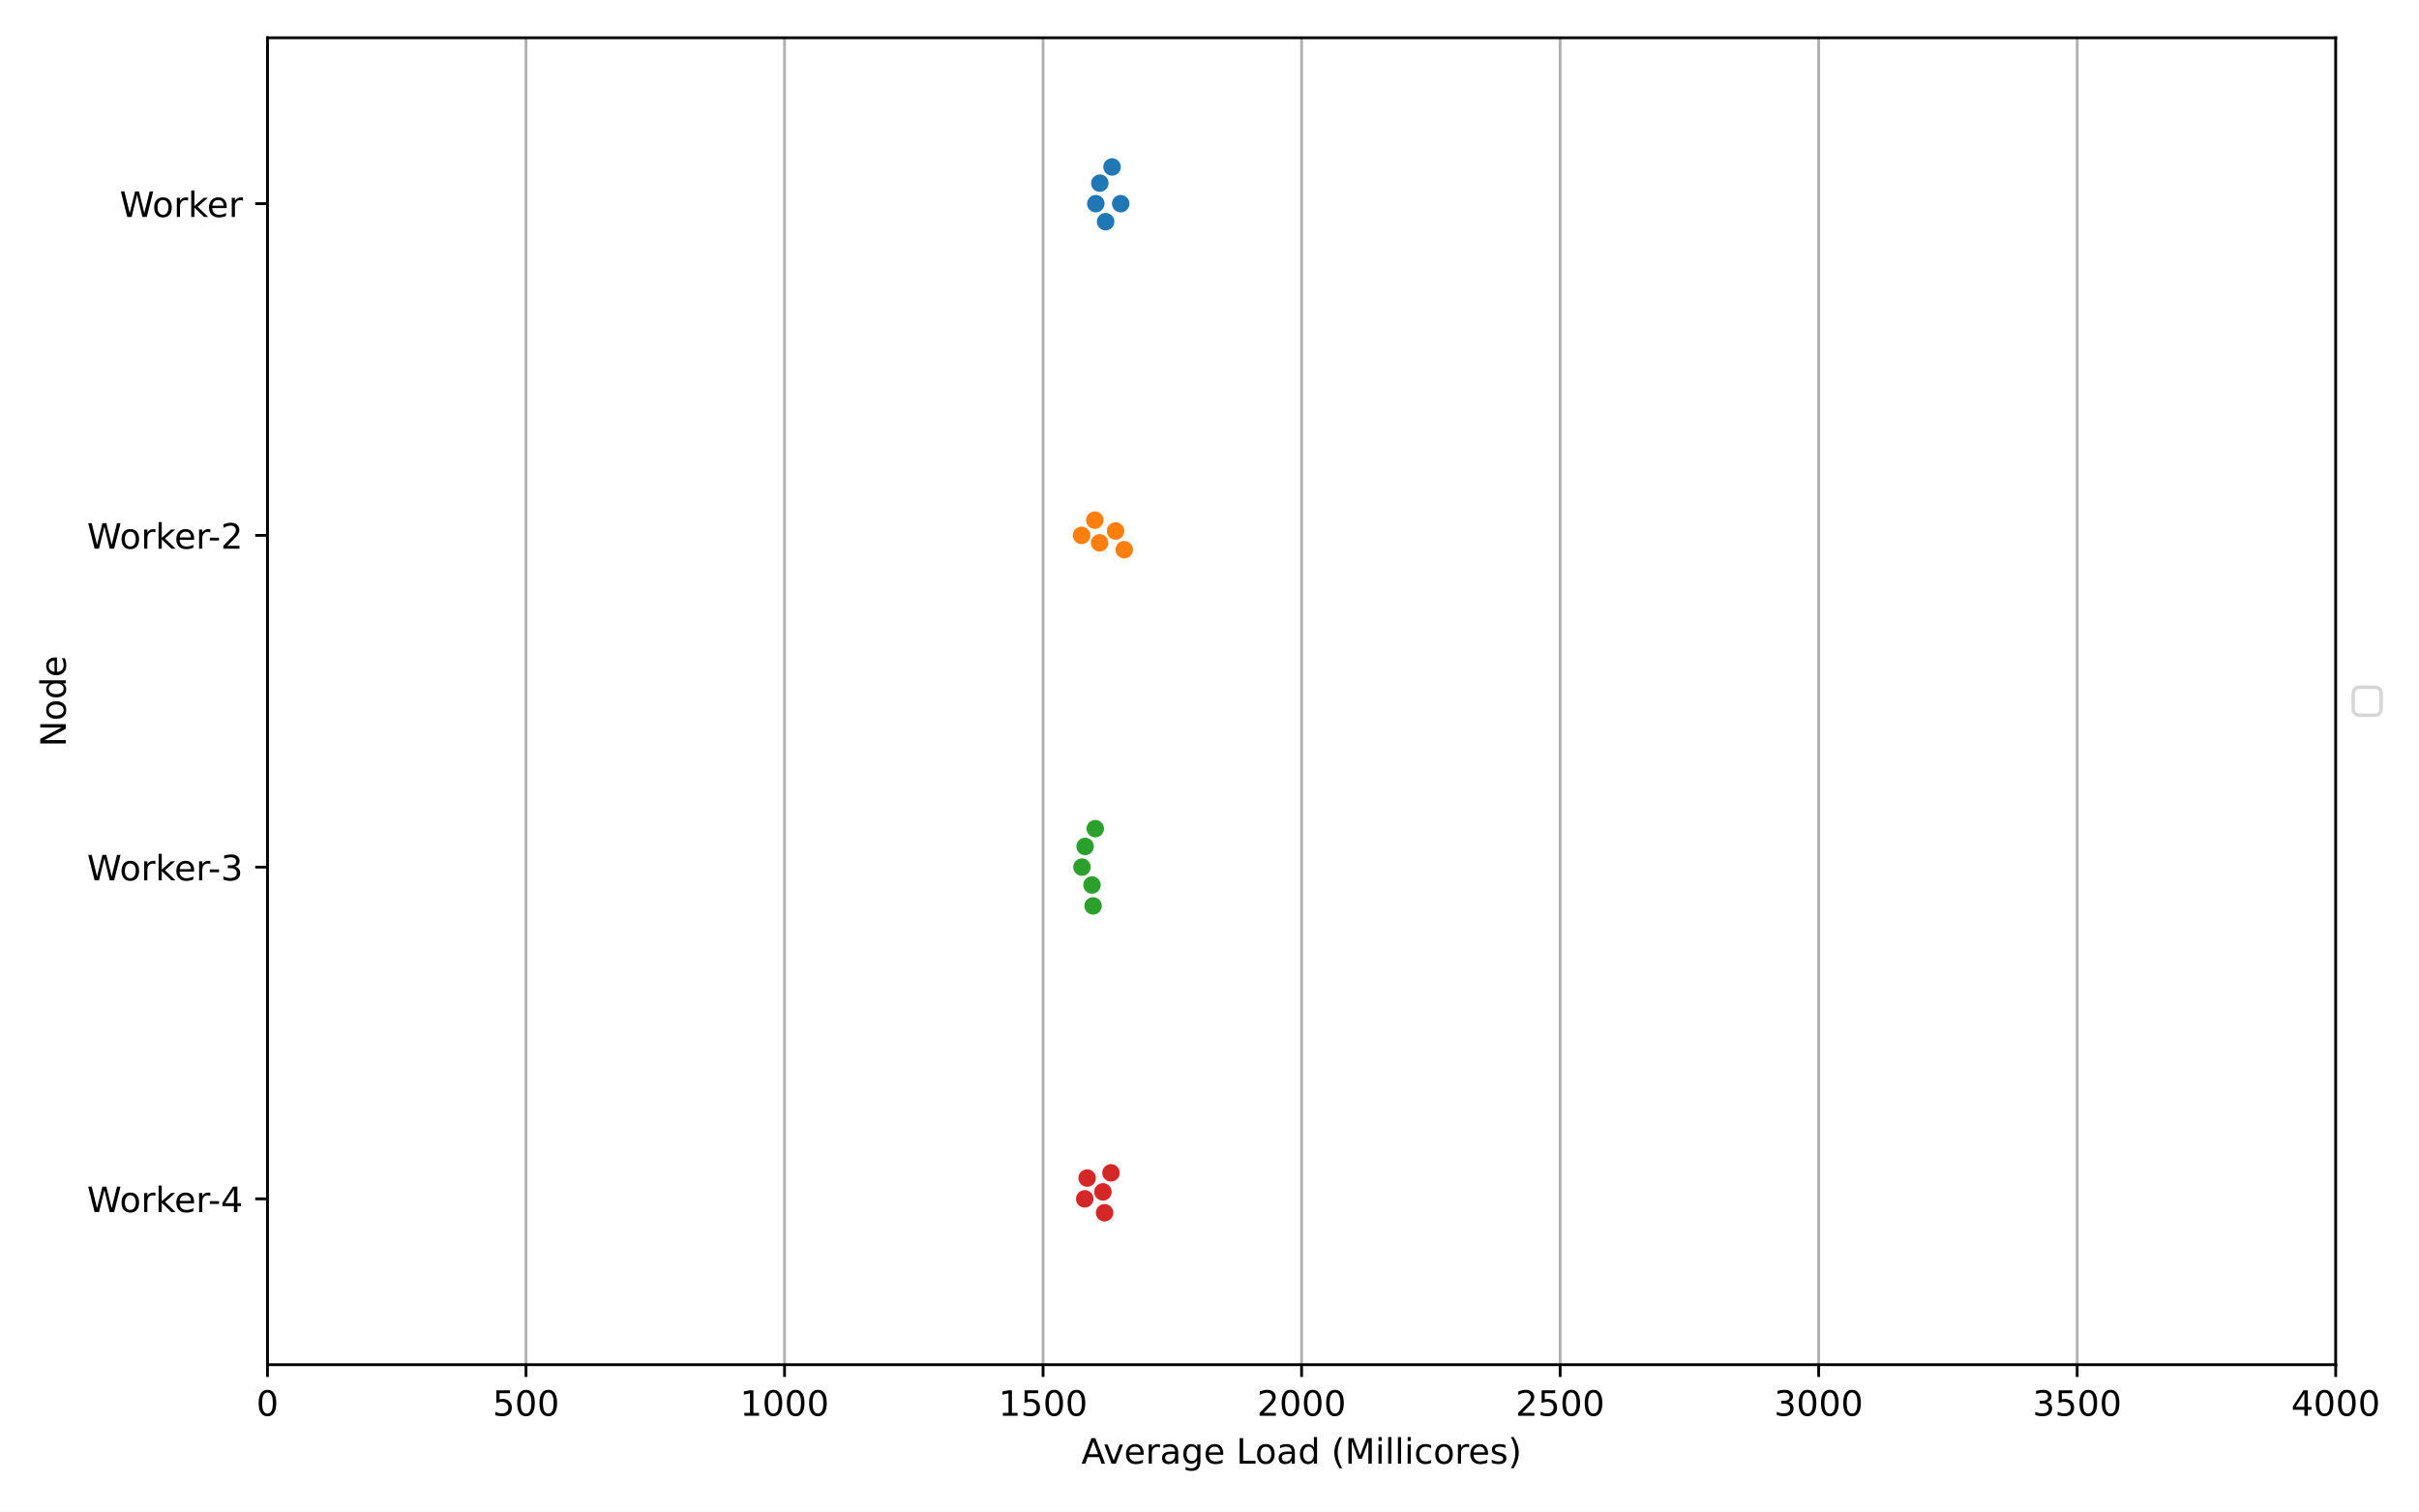
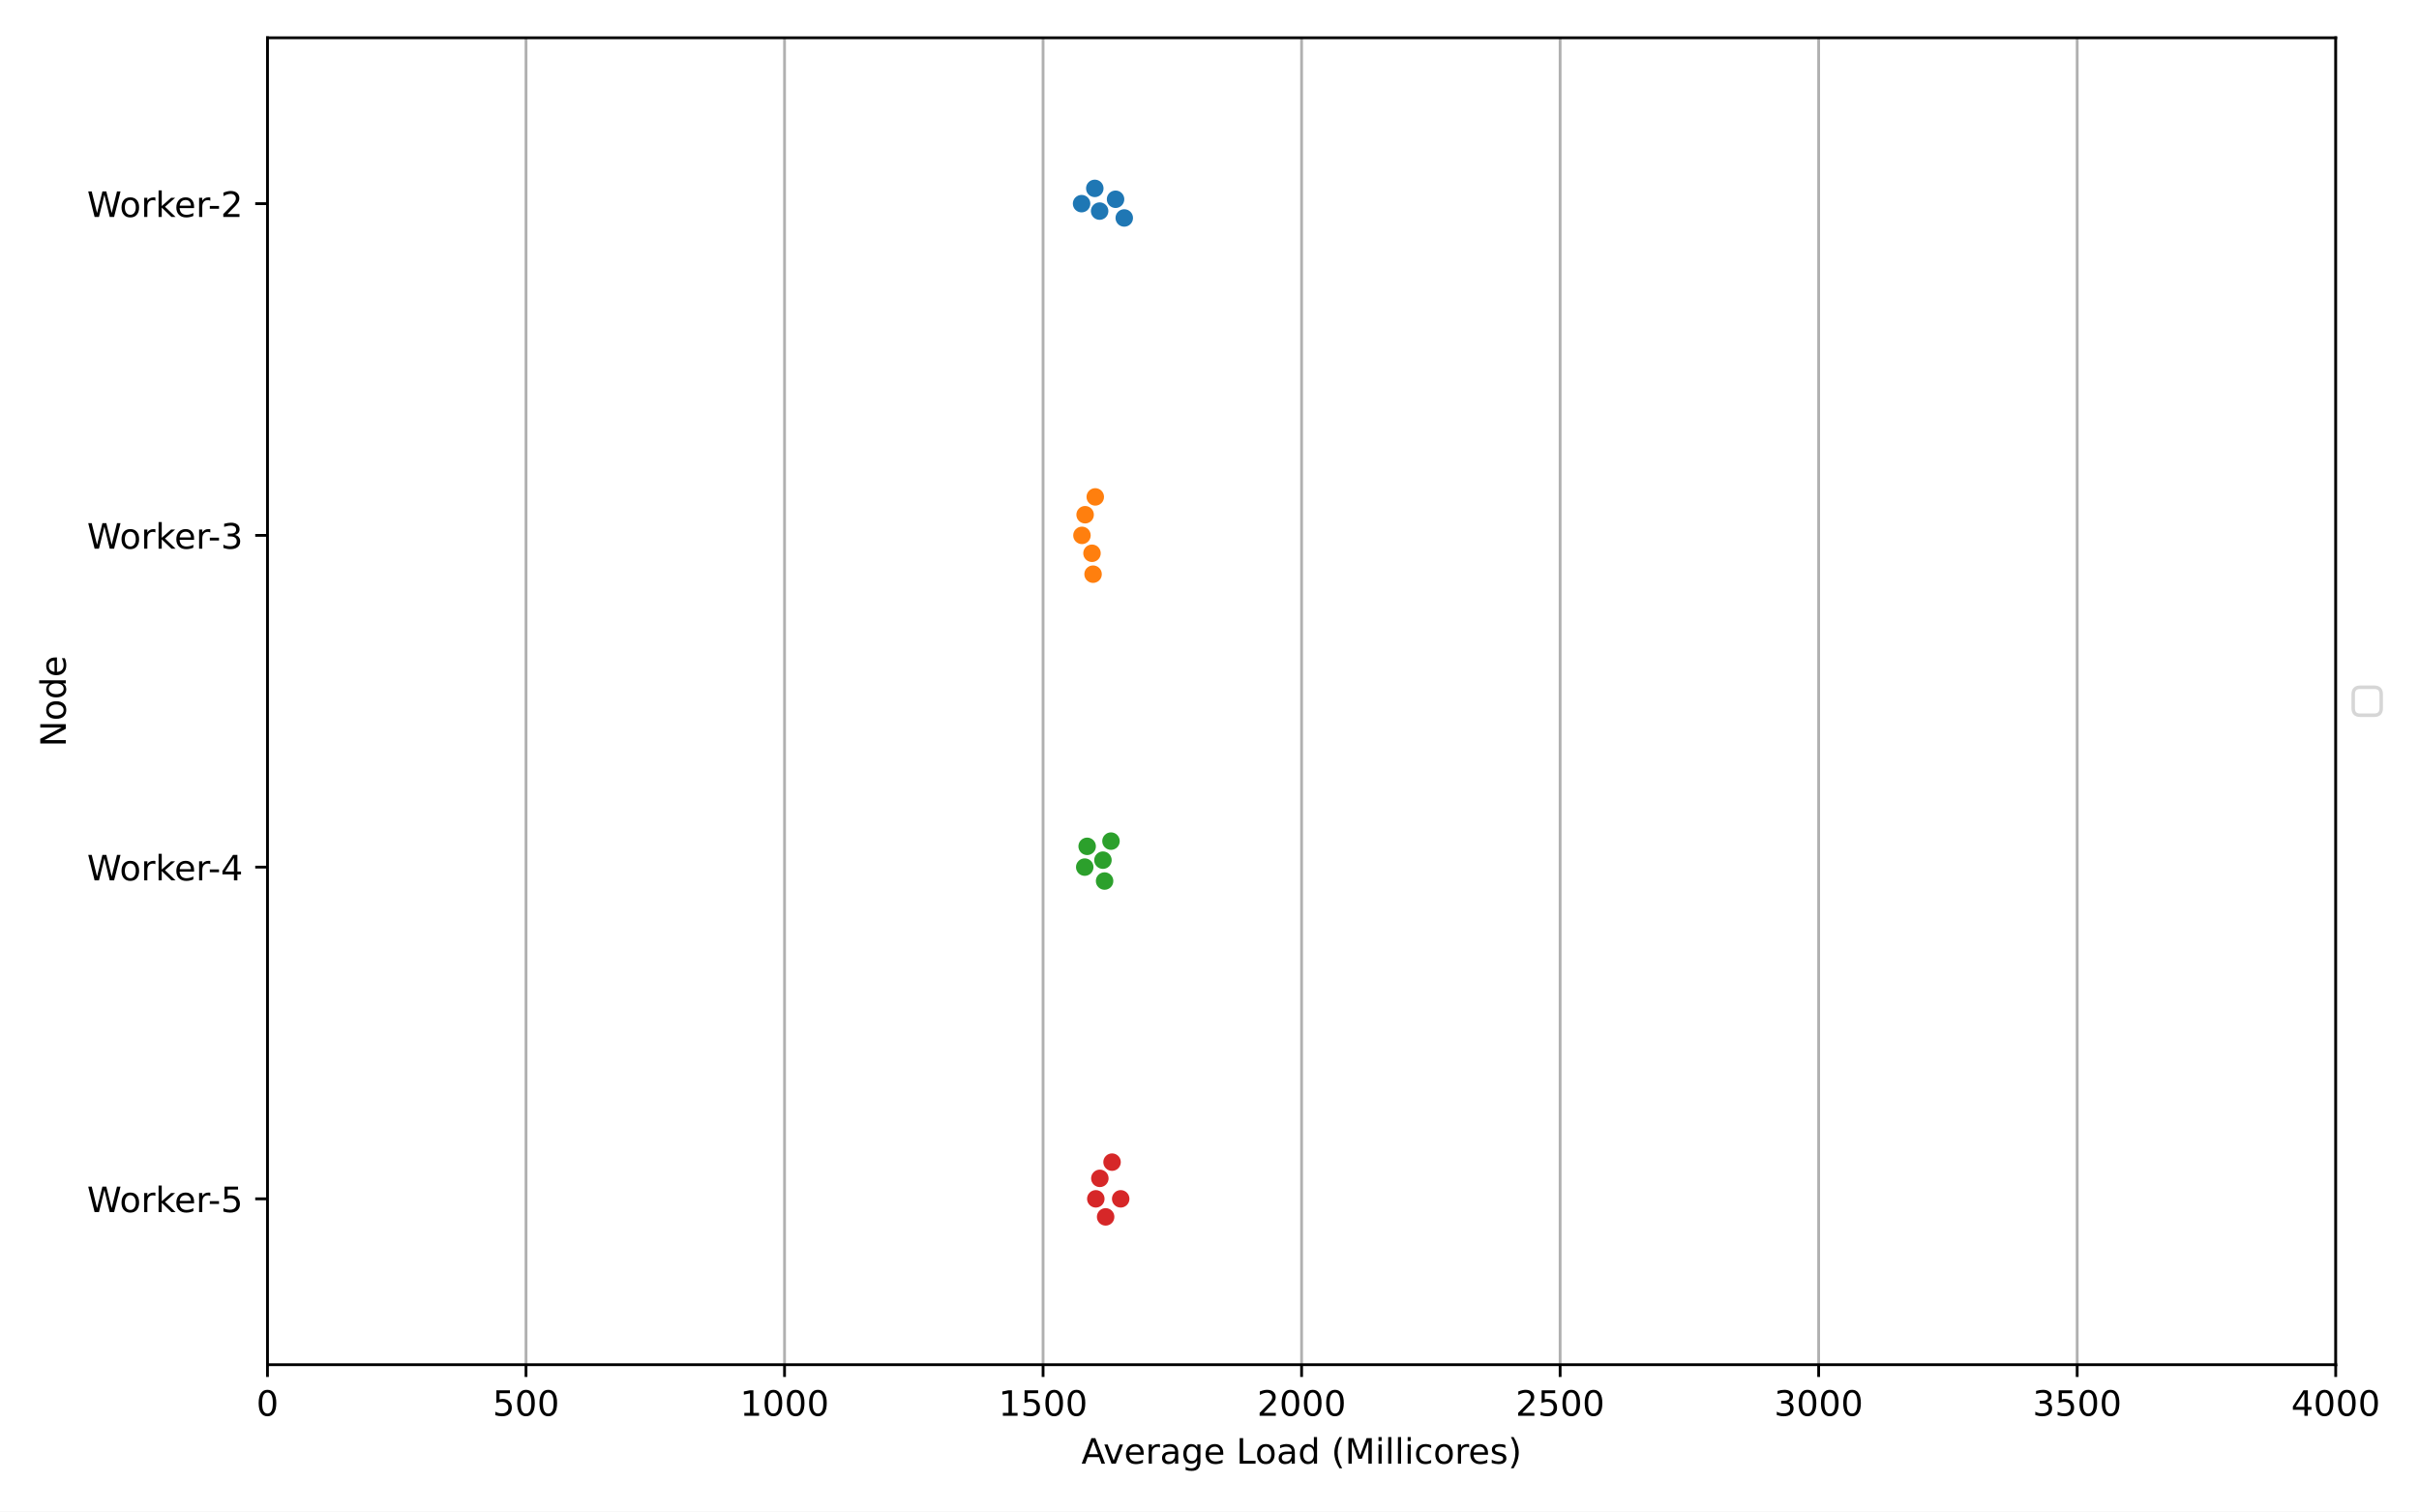
<svg xmlns="http://www.w3.org/2000/svg" xmlns:xlink="http://www.w3.org/1999/xlink" height="432pt" version="1.1" viewBox="0 0 691.2 432" width="691.2pt">
  <defs>
    <style type="text/css">*{stroke-linecap:butt;stroke-linejoin:round;}</style>
  </defs>
  <g id="figure_1">
    <g id="patch_1">
      <path d="M 0 432  L 691.2 432  L 691.2 0  L 0 0  z " style="fill:#ffffff;" />
    </g>
    <g id="axes_1">
      <g id="patch_2">
        <path d="M 76.43 390.04  L 667.4 390.04  L 667.4 10.8  L 76.43 10.8  z " style="fill:#ffffff;" />
      </g>
      <g id="matplotlib.axis_1">
        <g id="xtick_1">
          <g id="line2d_1">
-             <path clip-path="url(#pf609bc70bc)" d="M 76.43 390.04  L 76.43 10.8  " style="fill:none;stroke:#b0b0b0;stroke-linecap:square;stroke-width:0.8;" />
+             <path clip-path="url(#pf2e2a582b1)" d="M 76.43 390.04  L 76.43 10.8  " style="fill:none;stroke:#b0b0b0;stroke-linecap:square;stroke-width:0.8;" />
          </g>
          <g id="line2d_2">
            <defs>
-               <path d="M 0 0  L 0 3.5  " id="mfcec20f78b" style="stroke:#000000;stroke-width:0.8;" />
+               <path d="M 0 0  L 0 3.5  " id="m2b6f506d6d" style="stroke:#000000;stroke-width:0.8;" />
            </defs>
            <g>
-               <use style="stroke:#000000;stroke-width:0.8;" x="76.43" xlink:href="#mfcec20f78b" y="390.04" />
+               <use style="stroke:#000000;stroke-width:0.8;" x="76.43" xlink:href="#m2b6f506d6d" y="390.04" />
            </g>
          </g>
          <g id="text_1">
            <g transform="translate(73.24875 404.6384)scale(0.1 -0.1)">
              <defs>
                <path d="M 31.781 66.406  Q 24.172 66.406 20.328 58.906  Q 16.5 51.422 16.5 36.375  Q 16.5 21.391 20.328 13.891  Q 24.172 6.391 31.781 6.391  Q 39.453 6.391 43.281 13.891  Q 47.125 21.391 47.125 36.375  Q 47.125 51.422 43.281 58.906  Q 39.453 66.406 31.781 66.406  z M 31.781 74.219  Q 44.047 74.219 50.516 64.516  Q 56.984 54.828 56.984 36.375  Q 56.984 17.969 50.516 8.266  Q 44.047 -1.422 31.781 -1.422  Q 19.531 -1.422 13.062 8.266  Q 6.594 17.969 6.594 36.375  Q 6.594 54.828 13.062 64.516  Q 19.531 74.219 31.781 74.219  z " id="DejaVuSans-48" />
              </defs>
              <use xlink:href="#DejaVuSans-48" />
            </g>
          </g>
        </g>
        <g id="xtick_2">
          <g id="line2d_3">
-             <path clip-path="url(#pf609bc70bc)" d="M 150.301 390.04  L 150.301 10.8  " style="fill:none;stroke:#b0b0b0;stroke-linecap:square;stroke-width:0.8;" />
+             <path clip-path="url(#pf2e2a582b1)" d="M 150.301 390.04  L 150.301 10.8  " style="fill:none;stroke:#b0b0b0;stroke-linecap:square;stroke-width:0.8;" />
          </g>
          <g id="line2d_4">
            <g>
-               <use style="stroke:#000000;stroke-width:0.8;" x="150.301" xlink:href="#mfcec20f78b" y="390.04" />
+               <use style="stroke:#000000;stroke-width:0.8;" x="150.301" xlink:href="#m2b6f506d6d" y="390.04" />
            </g>
          </g>
          <g id="text_2">
            <g transform="translate(140.7575 404.6384)scale(0.1 -0.1)">
              <defs>
                <path d="M 10.797 72.906  L 49.516 72.906  L 49.516 64.594  L 19.828 64.594  L 19.828 46.734  Q 21.969 47.469 24.109 47.828  Q 26.266 48.188 28.422 48.188  Q 40.625 48.188 47.75 41.5  Q 54.891 34.812 54.891 23.391  Q 54.891 11.625 47.562 5.094  Q 40.234 -1.422 26.906 -1.422  Q 22.312 -1.422 17.547 -0.641  Q 12.797 0.141 7.719 1.703  L 7.719 11.625  Q 12.109 9.234 16.797 8.062  Q 21.484 6.891 26.703 6.891  Q 35.156 6.891 40.078 11.328  Q 45.016 15.766 45.016 23.391  Q 45.016 31 40.078 35.438  Q 35.156 39.891 26.703 39.891  Q 22.75 39.891 18.812 39.016  Q 14.891 38.141 10.797 36.281  z " id="DejaVuSans-53" />
              </defs>
              <use xlink:href="#DejaVuSans-53" />
              <use x="63.623" xlink:href="#DejaVuSans-48" />
              <use x="127.246" xlink:href="#DejaVuSans-48" />
            </g>
          </g>
        </g>
        <g id="xtick_3">
          <g id="line2d_5">
-             <path clip-path="url(#pf609bc70bc)" d="M 224.173 390.04  L 224.173 10.8  " style="fill:none;stroke:#b0b0b0;stroke-linecap:square;stroke-width:0.8;" />
+             <path clip-path="url(#pf2e2a582b1)" d="M 224.173 390.04  L 224.173 10.8  " style="fill:none;stroke:#b0b0b0;stroke-linecap:square;stroke-width:0.8;" />
          </g>
          <g id="line2d_6">
            <g>
-               <use style="stroke:#000000;stroke-width:0.8;" x="224.173" xlink:href="#mfcec20f78b" y="390.04" />
+               <use style="stroke:#000000;stroke-width:0.8;" x="224.173" xlink:href="#m2b6f506d6d" y="390.04" />
            </g>
          </g>
          <g id="text_3">
            <g transform="translate(211.4475 404.6384)scale(0.1 -0.1)">
              <defs>
                <path d="M 12.406 8.297  L 28.516 8.297  L 28.516 63.922  L 10.984 60.406  L 10.984 69.391  L 28.422 72.906  L 38.281 72.906  L 38.281 8.297  L 54.391 8.297  L 54.391 0  L 12.406 0  z " id="DejaVuSans-49" />
              </defs>
              <use xlink:href="#DejaVuSans-49" />
              <use x="63.623" xlink:href="#DejaVuSans-48" />
              <use x="127.246" xlink:href="#DejaVuSans-48" />
              <use x="190.869" xlink:href="#DejaVuSans-48" />
            </g>
          </g>
        </g>
        <g id="xtick_4">
          <g id="line2d_7">
-             <path clip-path="url(#pf609bc70bc)" d="M 298.044 390.04  L 298.044 10.8  " style="fill:none;stroke:#b0b0b0;stroke-linecap:square;stroke-width:0.8;" />
+             <path clip-path="url(#pf2e2a582b1)" d="M 298.044 390.04  L 298.044 10.8  " style="fill:none;stroke:#b0b0b0;stroke-linecap:square;stroke-width:0.8;" />
          </g>
          <g id="line2d_8">
            <g>
-               <use style="stroke:#000000;stroke-width:0.8;" x="298.044" xlink:href="#mfcec20f78b" y="390.04" />
+               <use style="stroke:#000000;stroke-width:0.8;" x="298.044" xlink:href="#m2b6f506d6d" y="390.04" />
            </g>
          </g>
          <g id="text_4">
            <g transform="translate(285.3188 404.6384)scale(0.1 -0.1)">
              <use xlink:href="#DejaVuSans-49" />
              <use x="63.623" xlink:href="#DejaVuSans-53" />
              <use x="127.246" xlink:href="#DejaVuSans-48" />
              <use x="190.869" xlink:href="#DejaVuSans-48" />
            </g>
          </g>
        </g>
        <g id="xtick_5">
          <g id="line2d_9">
-             <path clip-path="url(#pf609bc70bc)" d="M 371.915 390.04  L 371.915 10.8  " style="fill:none;stroke:#b0b0b0;stroke-linecap:square;stroke-width:0.8;" />
+             <path clip-path="url(#pf2e2a582b1)" d="M 371.915 390.04  L 371.915 10.8  " style="fill:none;stroke:#b0b0b0;stroke-linecap:square;stroke-width:0.8;" />
          </g>
          <g id="line2d_10">
            <g>
-               <use style="stroke:#000000;stroke-width:0.8;" x="371.915" xlink:href="#mfcec20f78b" y="390.04" />
+               <use style="stroke:#000000;stroke-width:0.8;" x="371.915" xlink:href="#m2b6f506d6d" y="390.04" />
            </g>
          </g>
          <g id="text_5">
            <g transform="translate(359.19 404.6384)scale(0.1 -0.1)">
              <defs>
                <path d="M 19.188 8.297  L 53.609 8.297  L 53.609 0  L 7.328 0  L 7.328 8.297  Q 12.938 14.109 22.625 23.891  Q 32.328 33.688 34.812 36.531  Q 39.547 41.844 41.422 45.531  Q 43.312 49.219 43.312 52.781  Q 43.312 58.594 39.234 62.25  Q 35.156 65.922 28.609 65.922  Q 23.969 65.922 18.812 64.312  Q 13.672 62.703 7.812 59.422  L 7.812 69.391  Q 13.766 71.781 18.938 73  Q 24.125 74.219 28.422 74.219  Q 39.75 74.219 46.484 68.547  Q 53.219 62.891 53.219 53.422  Q 53.219 48.922 51.531 44.891  Q 49.859 40.875 45.406 35.406  Q 44.188 33.984 37.641 27.219  Q 31.109 20.453 19.188 8.297  z " id="DejaVuSans-50" />
              </defs>
              <use xlink:href="#DejaVuSans-50" />
              <use x="63.623" xlink:href="#DejaVuSans-48" />
              <use x="127.246" xlink:href="#DejaVuSans-48" />
              <use x="190.869" xlink:href="#DejaVuSans-48" />
            </g>
          </g>
        </g>
        <g id="xtick_6">
          <g id="line2d_11">
-             <path clip-path="url(#pf609bc70bc)" d="M 445.786 390.04  L 445.786 10.8  " style="fill:none;stroke:#b0b0b0;stroke-linecap:square;stroke-width:0.8;" />
+             <path clip-path="url(#pf2e2a582b1)" d="M 445.786 390.04  L 445.786 10.8  " style="fill:none;stroke:#b0b0b0;stroke-linecap:square;stroke-width:0.8;" />
          </g>
          <g id="line2d_12">
            <g>
-               <use style="stroke:#000000;stroke-width:0.8;" x="445.786" xlink:href="#mfcec20f78b" y="390.04" />
+               <use style="stroke:#000000;stroke-width:0.8;" x="445.786" xlink:href="#m2b6f506d6d" y="390.04" />
            </g>
          </g>
          <g id="text_6">
            <g transform="translate(433.0612 404.6384)scale(0.1 -0.1)">
              <use xlink:href="#DejaVuSans-50" />
              <use x="63.623" xlink:href="#DejaVuSans-53" />
              <use x="127.246" xlink:href="#DejaVuSans-48" />
              <use x="190.869" xlink:href="#DejaVuSans-48" />
            </g>
          </g>
        </g>
        <g id="xtick_7">
          <g id="line2d_13">
-             <path clip-path="url(#pf609bc70bc)" d="M 519.658 390.04  L 519.658 10.8  " style="fill:none;stroke:#b0b0b0;stroke-linecap:square;stroke-width:0.8;" />
+             <path clip-path="url(#pf2e2a582b1)" d="M 519.658 390.04  L 519.658 10.8  " style="fill:none;stroke:#b0b0b0;stroke-linecap:square;stroke-width:0.8;" />
          </g>
          <g id="line2d_14">
            <g>
-               <use style="stroke:#000000;stroke-width:0.8;" x="519.658" xlink:href="#mfcec20f78b" y="390.04" />
+               <use style="stroke:#000000;stroke-width:0.8;" x="519.658" xlink:href="#m2b6f506d6d" y="390.04" />
            </g>
          </g>
          <g id="text_7">
            <g transform="translate(506.9325 404.6384)scale(0.1 -0.1)">
              <defs>
                <path d="M 40.578 39.312  Q 47.656 37.797 51.625 33  Q 55.609 28.219 55.609 21.188  Q 55.609 10.406 48.188 4.484  Q 40.766 -1.422 27.094 -1.422  Q 22.516 -1.422 17.656 -0.516  Q 12.797 0.391 7.625 2.203  L 7.625 11.719  Q 11.719 9.328 16.594 8.109  Q 21.484 6.891 26.812 6.891  Q 36.078 6.891 40.938 10.547  Q 45.797 14.203 45.797 21.188  Q 45.797 27.641 41.281 31.266  Q 36.766 34.906 28.719 34.906  L 20.219 34.906  L 20.219 43.016  L 29.109 43.016  Q 36.375 43.016 40.234 45.922  Q 44.094 48.828 44.094 54.297  Q 44.094 59.906 40.109 62.906  Q 36.141 65.922 28.719 65.922  Q 24.656 65.922 20.016 65.031  Q 15.375 64.156 9.812 62.312  L 9.812 71.094  Q 15.438 72.656 20.344 73.438  Q 25.25 74.219 29.594 74.219  Q 40.828 74.219 47.359 69.109  Q 53.906 64.016 53.906 55.328  Q 53.906 49.266 50.438 45.094  Q 46.969 40.922 40.578 39.312  z " id="DejaVuSans-51" />
              </defs>
              <use xlink:href="#DejaVuSans-51" />
              <use x="63.623" xlink:href="#DejaVuSans-48" />
              <use x="127.246" xlink:href="#DejaVuSans-48" />
              <use x="190.869" xlink:href="#DejaVuSans-48" />
            </g>
          </g>
        </g>
        <g id="xtick_8">
          <g id="line2d_15">
-             <path clip-path="url(#pf609bc70bc)" d="M 593.529 390.04  L 593.529 10.8  " style="fill:none;stroke:#b0b0b0;stroke-linecap:square;stroke-width:0.8;" />
+             <path clip-path="url(#pf2e2a582b1)" d="M 593.529 390.04  L 593.529 10.8  " style="fill:none;stroke:#b0b0b0;stroke-linecap:square;stroke-width:0.8;" />
          </g>
          <g id="line2d_16">
            <g>
-               <use style="stroke:#000000;stroke-width:0.8;" x="593.529" xlink:href="#mfcec20f78b" y="390.04" />
+               <use style="stroke:#000000;stroke-width:0.8;" x="593.529" xlink:href="#m2b6f506d6d" y="390.04" />
            </g>
          </g>
          <g id="text_8">
            <g transform="translate(580.8038 404.6384)scale(0.1 -0.1)">
              <use xlink:href="#DejaVuSans-51" />
              <use x="63.623" xlink:href="#DejaVuSans-53" />
              <use x="127.246" xlink:href="#DejaVuSans-48" />
              <use x="190.869" xlink:href="#DejaVuSans-48" />
            </g>
          </g>
        </g>
        <g id="xtick_9">
          <g id="line2d_17">
-             <path clip-path="url(#pf609bc70bc)" d="M 667.4 390.04  L 667.4 10.8  " style="fill:none;stroke:#b0b0b0;stroke-linecap:square;stroke-width:0.8;" />
+             <path clip-path="url(#pf2e2a582b1)" d="M 667.4 390.04  L 667.4 10.8  " style="fill:none;stroke:#b0b0b0;stroke-linecap:square;stroke-width:0.8;" />
          </g>
          <g id="line2d_18">
            <g>
-               <use style="stroke:#000000;stroke-width:0.8;" x="667.4" xlink:href="#mfcec20f78b" y="390.04" />
+               <use style="stroke:#000000;stroke-width:0.8;" x="667.4" xlink:href="#m2b6f506d6d" y="390.04" />
            </g>
          </g>
          <g id="text_9">
            <g transform="translate(654.675 404.6384)scale(0.1 -0.1)">
              <defs>
                <path d="M 37.797 64.312  L 12.891 25.391  L 37.797 25.391  z M 35.203 72.906  L 47.609 72.906  L 47.609 25.391  L 58.016 25.391  L 58.016 17.188  L 47.609 17.188  L 47.609 0  L 37.797 0  L 37.797 17.188  L 4.891 17.188  L 4.891 26.703  z " id="DejaVuSans-52" />
              </defs>
              <use xlink:href="#DejaVuSans-52" />
              <use x="63.623" xlink:href="#DejaVuSans-48" />
              <use x="127.246" xlink:href="#DejaVuSans-48" />
              <use x="190.869" xlink:href="#DejaVuSans-48" />
            </g>
          </g>
        </g>
        <g id="text_10">
          <g transform="translate(309.0033 418.3166)scale(0.1 -0.1)">
            <defs>
              <path d="M 34.188 63.188  L 20.797 26.906  L 47.609 26.906  z M 28.609 72.906  L 39.797 72.906  L 67.578 0  L 57.328 0  L 50.688 18.703  L 17.828 18.703  L 11.188 0  L 0.781 0  z " id="DejaVuSans-65" />
              <path d="M 2.984 54.688  L 12.5 54.688  L 29.594 8.797  L 46.688 54.688  L 56.203 54.688  L 35.688 0  L 23.484 0  z " id="DejaVuSans-118" />
              <path d="M 56.203 29.594  L 56.203 25.203  L 14.891 25.203  Q 15.484 15.922 20.484 11.062  Q 25.484 6.203 34.422 6.203  Q 39.594 6.203 44.453 7.469  Q 49.312 8.734 54.109 11.281  L 54.109 2.781  Q 49.266 0.734 44.188 -0.344  Q 39.109 -1.422 33.891 -1.422  Q 20.797 -1.422 13.156 6.188  Q 5.516 13.812 5.516 26.812  Q 5.516 40.234 12.766 48.109  Q 20.016 56 32.328 56  Q 43.359 56 49.781 48.891  Q 56.203 41.797 56.203 29.594  z M 47.219 32.234  Q 47.125 39.594 43.094 43.984  Q 39.062 48.391 32.422 48.391  Q 24.906 48.391 20.391 44.141  Q 15.875 39.891 15.188 32.172  z " id="DejaVuSans-101" />
              <path d="M 41.109 46.297  Q 39.594 47.172 37.812 47.578  Q 36.031 48 33.891 48  Q 26.266 48 22.188 43.047  Q 18.109 38.094 18.109 28.812  L 18.109 0  L 9.078 0  L 9.078 54.688  L 18.109 54.688  L 18.109 46.188  Q 20.953 51.172 25.484 53.578  Q 30.031 56 36.531 56  Q 37.453 56 38.578 55.875  Q 39.703 55.766 41.062 55.516  z " id="DejaVuSans-114" />
              <path d="M 34.281 27.484  Q 23.391 27.484 19.188 25  Q 14.984 22.516 14.984 16.5  Q 14.984 11.719 18.141 8.906  Q 21.297 6.109 26.703 6.109  Q 34.188 6.109 38.703 11.406  Q 43.219 16.703 43.219 25.484  L 43.219 27.484  z M 52.203 31.203  L 52.203 0  L 43.219 0  L 43.219 8.297  Q 40.141 3.328 35.547 0.953  Q 30.953 -1.422 24.312 -1.422  Q 15.922 -1.422 10.953 3.297  Q 6 8.016 6 15.922  Q 6 25.141 12.172 29.828  Q 18.359 34.516 30.609 34.516  L 43.219 34.516  L 43.219 35.406  Q 43.219 41.609 39.141 45  Q 35.062 48.391 27.688 48.391  Q 23 48.391 18.547 47.266  Q 14.109 46.141 10.016 43.891  L 10.016 52.203  Q 14.938 54.109 19.578 55.047  Q 24.219 56 28.609 56  Q 40.484 56 46.344 49.844  Q 52.203 43.703 52.203 31.203  z " id="DejaVuSans-97" />
              <path d="M 45.406 27.984  Q 45.406 37.75 41.375 43.109  Q 37.359 48.484 30.078 48.484  Q 22.859 48.484 18.828 43.109  Q 14.797 37.75 14.797 27.984  Q 14.797 18.266 18.828 12.891  Q 22.859 7.516 30.078 7.516  Q 37.359 7.516 41.375 12.891  Q 45.406 18.266 45.406 27.984  z M 54.391 6.781  Q 54.391 -7.172 48.188 -13.984  Q 42 -20.797 29.203 -20.797  Q 24.469 -20.797 20.266 -20.094  Q 16.062 -19.391 12.109 -17.922  L 12.109 -9.188  Q 16.062 -11.328 19.922 -12.344  Q 23.781 -13.375 27.781 -13.375  Q 36.625 -13.375 41.016 -8.766  Q 45.406 -4.156 45.406 5.172  L 45.406 9.625  Q 42.625 4.781 38.281 2.391  Q 33.938 0 27.875 0  Q 17.828 0 11.672 7.656  Q 5.516 15.328 5.516 27.984  Q 5.516 40.672 11.672 48.328  Q 17.828 56 27.875 56  Q 33.938 56 38.281 53.609  Q 42.625 51.219 45.406 46.391  L 45.406 54.688  L 54.391 54.688  z " id="DejaVuSans-103" />
              <path id="DejaVuSans-32" />
              <path d="M 9.812 72.906  L 19.672 72.906  L 19.672 8.297  L 55.172 8.297  L 55.172 0  L 9.812 0  z " id="DejaVuSans-76" />
              <path d="M 30.609 48.391  Q 23.391 48.391 19.188 42.75  Q 14.984 37.109 14.984 27.297  Q 14.984 17.484 19.156 11.844  Q 23.344 6.203 30.609 6.203  Q 37.797 6.203 41.984 11.859  Q 46.188 17.531 46.188 27.297  Q 46.188 37.016 41.984 42.703  Q 37.797 48.391 30.609 48.391  z M 30.609 56  Q 42.328 56 49.016 48.375  Q 55.719 40.766 55.719 27.297  Q 55.719 13.875 49.016 6.219  Q 42.328 -1.422 30.609 -1.422  Q 18.844 -1.422 12.172 6.219  Q 5.516 13.875 5.516 27.297  Q 5.516 40.766 12.172 48.375  Q 18.844 56 30.609 56  z " id="DejaVuSans-111" />
              <path d="M 45.406 46.391  L 45.406 75.984  L 54.391 75.984  L 54.391 0  L 45.406 0  L 45.406 8.203  Q 42.578 3.328 38.25 0.953  Q 33.938 -1.422 27.875 -1.422  Q 17.969 -1.422 11.734 6.484  Q 5.516 14.406 5.516 27.297  Q 5.516 40.188 11.734 48.094  Q 17.969 56 27.875 56  Q 33.938 56 38.25 53.625  Q 42.578 51.266 45.406 46.391  z M 14.797 27.297  Q 14.797 17.391 18.875 11.75  Q 22.953 6.109 30.078 6.109  Q 37.203 6.109 41.297 11.75  Q 45.406 17.391 45.406 27.297  Q 45.406 37.203 41.297 42.844  Q 37.203 48.484 30.078 48.484  Q 22.953 48.484 18.875 42.844  Q 14.797 37.203 14.797 27.297  z " id="DejaVuSans-100" />
              <path d="M 31 75.875  Q 24.469 64.656 21.281 53.656  Q 18.109 42.672 18.109 31.391  Q 18.109 20.125 21.312 9.062  Q 24.516 -2 31 -13.188  L 23.188 -13.188  Q 15.875 -1.703 12.234 9.375  Q 8.594 20.453 8.594 31.391  Q 8.594 42.281 12.203 53.312  Q 15.828 64.359 23.188 75.875  z " id="DejaVuSans-40" />
              <path d="M 9.812 72.906  L 24.516 72.906  L 43.109 23.297  L 61.812 72.906  L 76.516 72.906  L 76.516 0  L 66.891 0  L 66.891 64.016  L 48.094 14.016  L 38.188 14.016  L 19.391 64.016  L 19.391 0  L 9.812 0  z " id="DejaVuSans-77" />
              <path d="M 9.422 54.688  L 18.406 54.688  L 18.406 0  L 9.422 0  z M 9.422 75.984  L 18.406 75.984  L 18.406 64.594  L 9.422 64.594  z " id="DejaVuSans-105" />
              <path d="M 9.422 75.984  L 18.406 75.984  L 18.406 0  L 9.422 0  z " id="DejaVuSans-108" />
              <path d="M 48.781 52.594  L 48.781 44.188  Q 44.969 46.297 41.141 47.344  Q 37.312 48.391 33.406 48.391  Q 24.656 48.391 19.812 42.844  Q 14.984 37.312 14.984 27.297  Q 14.984 17.281 19.812 11.734  Q 24.656 6.203 33.406 6.203  Q 37.312 6.203 41.141 7.25  Q 44.969 8.297 48.781 10.406  L 48.781 2.094  Q 45.016 0.344 40.984 -0.531  Q 36.969 -1.422 32.422 -1.422  Q 20.062 -1.422 12.781 6.344  Q 5.516 14.109 5.516 27.297  Q 5.516 40.672 12.859 48.328  Q 20.219 56 33.016 56  Q 37.156 56 41.109 55.141  Q 45.062 54.297 48.781 52.594  z " id="DejaVuSans-99" />
              <path d="M 44.281 53.078  L 44.281 44.578  Q 40.484 46.531 36.375 47.5  Q 32.281 48.484 27.875 48.484  Q 21.188 48.484 17.844 46.438  Q 14.5 44.391 14.5 40.281  Q 14.5 37.156 16.891 35.375  Q 19.281 33.594 26.516 31.984  L 29.594 31.297  Q 39.156 29.25 43.188 25.516  Q 47.219 21.781 47.219 15.094  Q 47.219 7.469 41.188 3.016  Q 35.156 -1.422 24.609 -1.422  Q 20.219 -1.422 15.453 -0.562  Q 10.688 0.297 5.422 2  L 5.422 11.281  Q 10.406 8.688 15.234 7.391  Q 20.062 6.109 24.812 6.109  Q 31.156 6.109 34.562 8.281  Q 37.984 10.453 37.984 14.406  Q 37.984 18.062 35.516 20.016  Q 33.062 21.969 24.703 23.781  L 21.578 24.516  Q 13.234 26.266 9.516 29.906  Q 5.812 33.547 5.812 39.891  Q 5.812 47.609 11.281 51.797  Q 16.75 56 26.812 56  Q 31.781 56 36.172 55.266  Q 40.578 54.547 44.281 53.078  z " id="DejaVuSans-115" />
              <path d="M 8.016 75.875  L 15.828 75.875  Q 23.141 64.359 26.781 53.312  Q 30.422 42.281 30.422 31.391  Q 30.422 20.453 26.781 9.375  Q 23.141 -1.703 15.828 -13.188  L 8.016 -13.188  Q 14.5 -2 17.703 9.062  Q 20.906 20.125 20.906 31.391  Q 20.906 42.672 17.703 53.656  Q 14.5 64.656 8.016 75.875  z " id="DejaVuSans-41" />
            </defs>
            <use xlink:href="#DejaVuSans-65" />
            <use x="62.533" xlink:href="#DejaVuSans-118" />
            <use x="121.713" xlink:href="#DejaVuSans-101" />
            <use x="183.236" xlink:href="#DejaVuSans-114" />
            <use x="224.35" xlink:href="#DejaVuSans-97" />
            <use x="285.629" xlink:href="#DejaVuSans-103" />
            <use x="349.105" xlink:href="#DejaVuSans-101" />
            <use x="410.629" xlink:href="#DejaVuSans-32" />
            <use x="442.416" xlink:href="#DejaVuSans-76" />
            <use x="496.379" xlink:href="#DejaVuSans-111" />
            <use x="557.561" xlink:href="#DejaVuSans-97" />
            <use x="618.84" xlink:href="#DejaVuSans-100" />
            <use x="682.316" xlink:href="#DejaVuSans-32" />
            <use x="714.104" xlink:href="#DejaVuSans-40" />
            <use x="753.117" xlink:href="#DejaVuSans-77" />
            <use x="839.396" xlink:href="#DejaVuSans-105" />
            <use x="867.18" xlink:href="#DejaVuSans-108" />
            <use x="894.963" xlink:href="#DejaVuSans-108" />
            <use x="922.746" xlink:href="#DejaVuSans-105" />
            <use x="950.529" xlink:href="#DejaVuSans-99" />
            <use x="1005.51" xlink:href="#DejaVuSans-111" />
            <use x="1066.691" xlink:href="#DejaVuSans-114" />
            <use x="1105.555" xlink:href="#DejaVuSans-101" />
            <use x="1167.078" xlink:href="#DejaVuSans-115" />
            <use x="1219.178" xlink:href="#DejaVuSans-41" />
          </g>
        </g>
      </g>
      <g id="matplotlib.axis_2">
        <g id="ytick_1">
          <g id="line2d_19">
            <defs>
-               <path d="M 0 0  L -3.5 0  " id="m6a00989e95" style="stroke:#000000;stroke-width:0.8;" />
+               <path d="M 0 0  L -3.5 0  " id="m90c4830f94" style="stroke:#000000;stroke-width:0.8;" />
            </defs>
            <g>
-               <use style="stroke:#000000;stroke-width:0.8;" x="76.43" xlink:href="#m6a00989e95" y="58.205" />
+               <use style="stroke:#000000;stroke-width:0.8;" x="76.43" xlink:href="#m90c4830f94" y="58.205" />
            </g>
          </g>
          <g id="text_11">
-             <g transform="translate(34.20813 62.00422)scale(0.1 -0.1)">
+             <g transform="translate(24.87531 62.00422)scale(0.1 -0.1)">
              <defs>
                <path d="M 3.328 72.906  L 13.281 72.906  L 28.609 11.281  L 43.891 72.906  L 54.984 72.906  L 70.312 11.281  L 85.594 72.906  L 95.609 72.906  L 77.297 0  L 64.891 0  L 49.516 63.281  L 33.984 0  L 21.578 0  z " id="DejaVuSans-87" />
                <path d="M 9.078 75.984  L 18.109 75.984  L 18.109 31.109  L 44.922 54.688  L 56.391 54.688  L 27.391 29.109  L 57.625 0  L 45.906 0  L 18.109 26.703  L 18.109 0  L 9.078 0  z " id="DejaVuSans-107" />
-               </defs>
-               <use xlink:href="#DejaVuSans-87" />
-               <use x="93.002" xlink:href="#DejaVuSans-111" />
-               <use x="154.184" xlink:href="#DejaVuSans-114" />
-               <use x="195.297" xlink:href="#DejaVuSans-107" />
-               <use x="249.582" xlink:href="#DejaVuSans-101" />
-               <use x="311.105" xlink:href="#DejaVuSans-114" />
-             </g>
-           </g>
-         </g>
-         <g id="ytick_2">
-           <g id="line2d_20">
-             <g>
-               <use style="stroke:#000000;stroke-width:0.8;" x="76.43" xlink:href="#m6a00989e95" y="153.015" />
-             </g>
-           </g>
-           <g id="text_12">
-             <g transform="translate(24.87531 156.8142)scale(0.1 -0.1)">
-               <defs>
                <path d="M 4.891 31.391  L 31.203 31.391  L 31.203 23.391  L 4.891 23.391  z " id="DejaVuSans-45" />
              </defs>
              <use xlink:href="#DejaVuSans-87" />
              <use x="93.002" xlink:href="#DejaVuSans-111" />
              <use x="154.184" xlink:href="#DejaVuSans-114" />
              <use x="195.297" xlink:href="#DejaVuSans-107" />
              <use x="249.582" xlink:href="#DejaVuSans-101" />
              <use x="311.105" xlink:href="#DejaVuSans-114" />
              <use x="345.844" xlink:href="#DejaVuSans-45" />
              <use x="381.928" xlink:href="#DejaVuSans-50" />
            </g>
          </g>
        </g>
+         <g id="ytick_2">
+           <g id="line2d_20">
+             <g>
+               <use style="stroke:#000000;stroke-width:0.8;" x="76.43" xlink:href="#m90c4830f94" y="153.015" />
+             </g>
+           </g>
+           <g id="text_12">
+             <g transform="translate(24.87531 156.8142)scale(0.1 -0.1)">
+               <use xlink:href="#DejaVuSans-87" />
+               <use x="93.002" xlink:href="#DejaVuSans-111" />
+               <use x="154.184" xlink:href="#DejaVuSans-114" />
+               <use x="195.297" xlink:href="#DejaVuSans-107" />
+               <use x="249.582" xlink:href="#DejaVuSans-101" />
+               <use x="311.105" xlink:href="#DejaVuSans-114" />
+               <use x="345.844" xlink:href="#DejaVuSans-45" />
+               <use x="381.928" xlink:href="#DejaVuSans-51" />
+             </g>
+           </g>
+         </g>
        <g id="ytick_3">
          <g id="line2d_21">
            <g>
-               <use style="stroke:#000000;stroke-width:0.8;" x="76.43" xlink:href="#m6a00989e95" y="247.825" />
+               <use style="stroke:#000000;stroke-width:0.8;" x="76.43" xlink:href="#m90c4830f94" y="247.825" />
            </g>
          </g>
          <g id="text_13">
            <g transform="translate(24.87531 251.6242)scale(0.1 -0.1)">
              <use xlink:href="#DejaVuSans-87" />
              <use x="93.002" xlink:href="#DejaVuSans-111" />
              <use x="154.184" xlink:href="#DejaVuSans-114" />
              <use x="195.297" xlink:href="#DejaVuSans-107" />
              <use x="249.582" xlink:href="#DejaVuSans-101" />
              <use x="311.105" xlink:href="#DejaVuSans-114" />
              <use x="345.844" xlink:href="#DejaVuSans-45" />
-               <use x="381.928" xlink:href="#DejaVuSans-51" />
+               <use x="381.928" xlink:href="#DejaVuSans-52" />
            </g>
          </g>
        </g>
        <g id="ytick_4">
          <g id="line2d_22">
            <g>
-               <use style="stroke:#000000;stroke-width:0.8;" x="76.43" xlink:href="#m6a00989e95" y="342.635" />
+               <use style="stroke:#000000;stroke-width:0.8;" x="76.43" xlink:href="#m90c4830f94" y="342.635" />
            </g>
          </g>
          <g id="text_14">
            <g transform="translate(24.87531 346.4342)scale(0.1 -0.1)">
              <use xlink:href="#DejaVuSans-87" />
              <use x="93.002" xlink:href="#DejaVuSans-111" />
              <use x="154.184" xlink:href="#DejaVuSans-114" />
              <use x="195.297" xlink:href="#DejaVuSans-107" />
              <use x="249.582" xlink:href="#DejaVuSans-101" />
              <use x="311.105" xlink:href="#DejaVuSans-114" />
              <use x="345.844" xlink:href="#DejaVuSans-45" />
-               <use x="381.928" xlink:href="#DejaVuSans-52" />
+               <use x="381.928" xlink:href="#DejaVuSans-53" />
            </g>
          </g>
        </g>
        <g id="text_15">
          <g transform="translate(18.79563 213.4708)rotate(-90)scale(0.1 -0.1)">
            <defs>
              <path d="M 9.812 72.906  L 23.094 72.906  L 55.422 11.922  L 55.422 72.906  L 64.984 72.906  L 64.984 0  L 51.703 0  L 19.391 60.984  L 19.391 0  L 9.812 0  z " id="DejaVuSans-78" />
            </defs>
            <use xlink:href="#DejaVuSans-78" />
            <use x="74.805" xlink:href="#DejaVuSans-111" />
            <use x="135.986" xlink:href="#DejaVuSans-100" />
            <use x="199.463" xlink:href="#DejaVuSans-101" />
          </g>
        </g>
      </g>
      <g id="patch_3">
        <path d="M 76.43 390.04  L 76.43 10.8  " style="fill:none;stroke:#000000;stroke-linecap:square;stroke-linejoin:miter;stroke-width:0.8;" />
      </g>
      <g id="patch_4">
        <path d="M 667.4 390.04  L 667.4 10.8  " style="fill:none;stroke:#000000;stroke-linecap:square;stroke-linejoin:miter;stroke-width:0.8;" />
      </g>
      <g id="patch_5">
        <path d="M 76.43 390.04  L 667.4 390.04  " style="fill:none;stroke:#000000;stroke-linecap:square;stroke-linejoin:miter;stroke-width:0.8;" />
      </g>
      <g id="patch_6">
        <path d="M 76.43 10.8  L 667.4 10.8  " style="fill:none;stroke:#000000;stroke-linecap:square;stroke-linejoin:miter;stroke-width:0.8;" />
      </g>
      <g id="PathCollection_1">
        <defs>
-           <path d="M 0 2.5  C 0.663 2.5 1.299 2.237 1.768 1.768  C 2.237 1.299 2.5 0.663 2.5 -0  C 2.5 -0.663 2.237 -1.299 1.768 -1.768  C 1.299 -2.237 0.663 -2.5 0 -2.5  C -0.663 -2.5 -1.299 -2.237 -1.768 -1.768  C -2.237 -1.299 -2.5 -0.663 -2.5 0  C -2.5 0.663 -2.237 1.299 -1.768 1.768  C -1.299 2.237 -0.663 2.5 0 2.5  z " id="C0_0_faad9e878a" />
+           <path d="M 0 2.5  C 0.663 2.5 1.299 2.237 1.768 1.768  C 2.237 1.299 2.5 0.663 2.5 -0  C 2.5 -0.663 2.237 -1.299 1.768 -1.768  C 1.299 -2.237 0.663 -2.5 0 -2.5  C -0.663 -2.5 -1.299 -2.237 -1.768 -1.768  C -2.237 -1.299 -2.5 -0.663 -2.5 0  C -2.5 0.663 -2.237 1.299 -1.768 1.768  C -1.299 2.237 -0.663 2.5 0 2.5  z " id="C0_0_46e0e6a521" />
        </defs>
-         <g clip-path="url(#pf609bc70bc)">
-           <use style="fill:#1f77b4;" x="313.115" xlink:href="#C0_0_faad9e878a" y="58.205" />
-         </g>
-         <g clip-path="url(#pf609bc70bc)">
-           <use style="fill:#1f77b4;" x="314.268" xlink:href="#C0_0_faad9e878a" y="52.352" />
-         </g>
-         <g clip-path="url(#pf609bc70bc)">
-           <use style="fill:#1f77b4;" x="315.92" xlink:href="#C0_0_faad9e878a" y="63.359" />
-         </g>
-         <g clip-path="url(#pf609bc70bc)">
-           <use style="fill:#1f77b4;" x="317.756" xlink:href="#C0_0_faad9e878a" y="47.715" />
-         </g>
-         <g clip-path="url(#pf609bc70bc)">
-           <use style="fill:#1f77b4;" x="320.226" xlink:href="#C0_0_faad9e878a" y="58.205" />
+         <g clip-path="url(#pf2e2a582b1)">
+           <use style="fill:#1f77b4;" x="309.05" xlink:href="#C0_0_46e0e6a521" y="58.205" />
+         </g>
+         <g clip-path="url(#pf2e2a582b1)">
+           <use style="fill:#1f77b4;" x="312.825" xlink:href="#C0_0_46e0e6a521" y="53.841" />
+         </g>
+         <g clip-path="url(#pf2e2a582b1)">
+           <use style="fill:#1f77b4;" x="314.205" xlink:href="#C0_0_46e0e6a521" y="60.333" />
+         </g>
+         <g clip-path="url(#pf2e2a582b1)">
+           <use style="fill:#1f77b4;" x="318.757" xlink:href="#C0_0_46e0e6a521" y="56.951" />
+         </g>
+         <g clip-path="url(#pf2e2a582b1)">
+           <use style="fill:#1f77b4;" x="321.243" xlink:href="#C0_0_46e0e6a521" y="62.295" />
        </g>
      </g>
      <g id="PathCollection_2">
        <defs>
-           <path d="M 0 2.5  C 0.663 2.5 1.299 2.237 1.768 1.768  C 2.237 1.299 2.5 0.663 2.5 -0  C 2.5 -0.663 2.237 -1.299 1.768 -1.768  C 1.299 -2.237 0.663 -2.5 0 -2.5  C -0.663 -2.5 -1.299 -2.237 -1.768 -1.768  C -2.237 -1.299 -2.5 -0.663 -2.5 0  C -2.5 0.663 -2.237 1.299 -1.768 1.768  C -1.299 2.237 -0.663 2.5 0 2.5  z " id="C1_0_49dbc43928" />
+           <path d="M 0 2.5  C 0.663 2.5 1.299 2.237 1.768 1.768  C 2.237 1.299 2.5 0.663 2.5 -0  C 2.5 -0.663 2.237 -1.299 1.768 -1.768  C 1.299 -2.237 0.663 -2.5 0 -2.5  C -0.663 -2.5 -1.299 -2.237 -1.768 -1.768  C -2.237 -1.299 -2.5 -0.663 -2.5 0  C -2.5 0.663 -2.237 1.299 -1.768 1.768  C -1.299 2.237 -0.663 2.5 0 2.5  z " id="C1_0_c815e9b069" />
        </defs>
-         <g clip-path="url(#pf609bc70bc)">
-           <use style="fill:#ff7f0e;" x="309.05" xlink:href="#C1_0_49dbc43928" y="153.015" />
-         </g>
-         <g clip-path="url(#pf609bc70bc)">
-           <use style="fill:#ff7f0e;" x="312.825" xlink:href="#C1_0_49dbc43928" y="148.651" />
-         </g>
-         <g clip-path="url(#pf609bc70bc)">
-           <use style="fill:#ff7f0e;" x="314.205" xlink:href="#C1_0_49dbc43928" y="155.143" />
-         </g>
-         <g clip-path="url(#pf609bc70bc)">
-           <use style="fill:#ff7f0e;" x="318.757" xlink:href="#C1_0_49dbc43928" y="151.761" />
-         </g>
-         <g clip-path="url(#pf609bc70bc)">
-           <use style="fill:#ff7f0e;" x="321.243" xlink:href="#C1_0_49dbc43928" y="157.105" />
+         <g clip-path="url(#pf2e2a582b1)">
+           <use style="fill:#ff7f0e;" x="309.156" xlink:href="#C1_0_c815e9b069" y="153.015" />
+         </g>
+         <g clip-path="url(#pf2e2a582b1)">
+           <use style="fill:#ff7f0e;" x="310.059" xlink:href="#C1_0_c815e9b069" y="147.11" />
+         </g>
+         <g clip-path="url(#pf2e2a582b1)">
+           <use style="fill:#ff7f0e;" x="312.024" xlink:href="#C1_0_c815e9b069" y="158.128" />
+         </g>
+         <g clip-path="url(#pf2e2a582b1)">
+           <use style="fill:#ff7f0e;" x="312.333" xlink:href="#C1_0_c815e9b069" y="164.104" />
+         </g>
+         <g clip-path="url(#pf2e2a582b1)">
+           <use style="fill:#ff7f0e;" x="312.959" xlink:href="#C1_0_c815e9b069" y="142.019" />
        </g>
      </g>
      <g id="PathCollection_3">
        <defs>
-           <path d="M 0 2.5  C 0.663 2.5 1.299 2.237 1.768 1.768  C 2.237 1.299 2.5 0.663 2.5 -0  C 2.5 -0.663 2.237 -1.299 1.768 -1.768  C 1.299 -2.237 0.663 -2.5 0 -2.5  C -0.663 -2.5 -1.299 -2.237 -1.768 -1.768  C -2.237 -1.299 -2.5 -0.663 -2.5 0  C -2.5 0.663 -2.237 1.299 -1.768 1.768  C -1.299 2.237 -0.663 2.5 0 2.5  z " id="C2_0_918c6f1424" />
+           <path d="M 0 2.5  C 0.663 2.5 1.299 2.237 1.768 1.768  C 2.237 1.299 2.5 0.663 2.5 -0  C 2.5 -0.663 2.237 -1.299 1.768 -1.768  C 1.299 -2.237 0.663 -2.5 0 -2.5  C -0.663 -2.5 -1.299 -2.237 -1.768 -1.768  C -2.237 -1.299 -2.5 -0.663 -2.5 0  C -2.5 0.663 -2.237 1.299 -1.768 1.768  C -1.299 2.237 -0.663 2.5 0 2.5  z " id="C2_0_933543bdf4" />
        </defs>
-         <g clip-path="url(#pf609bc70bc)">
-           <use style="fill:#2ca02c;" x="309.156" xlink:href="#C2_0_918c6f1424" y="247.825" />
-         </g>
-         <g clip-path="url(#pf609bc70bc)">
-           <use style="fill:#2ca02c;" x="310.059" xlink:href="#C2_0_918c6f1424" y="241.92" />
-         </g>
-         <g clip-path="url(#pf609bc70bc)">
-           <use style="fill:#2ca02c;" x="312.024" xlink:href="#C2_0_918c6f1424" y="252.938" />
-         </g>
-         <g clip-path="url(#pf609bc70bc)">
-           <use style="fill:#2ca02c;" x="312.333" xlink:href="#C2_0_918c6f1424" y="258.914" />
-         </g>
-         <g clip-path="url(#pf609bc70bc)">
-           <use style="fill:#2ca02c;" x="312.959" xlink:href="#C2_0_918c6f1424" y="236.829" />
+         <g clip-path="url(#pf2e2a582b1)">
+           <use style="fill:#2ca02c;" x="309.949" xlink:href="#C2_0_933543bdf4" y="247.825" />
+         </g>
+         <g clip-path="url(#pf2e2a582b1)">
+           <use style="fill:#2ca02c;" x="310.641" xlink:href="#C2_0_933543bdf4" y="241.887" />
+         </g>
+         <g clip-path="url(#pf2e2a582b1)">
+           <use style="fill:#2ca02c;" x="315.153" xlink:href="#C2_0_933543bdf4" y="245.84" />
+         </g>
+         <g clip-path="url(#pf2e2a582b1)">
+           <use style="fill:#2ca02c;" x="315.623" xlink:href="#C2_0_933543bdf4" y="251.804" />
+         </g>
+         <g clip-path="url(#pf2e2a582b1)">
+           <use style="fill:#2ca02c;" x="317.45" xlink:href="#C2_0_933543bdf4" y="240.398" />
        </g>
      </g>
      <g id="PathCollection_4">
        <defs>
-           <path d="M 0 2.5  C 0.663 2.5 1.299 2.237 1.768 1.768  C 2.237 1.299 2.5 0.663 2.5 -0  C 2.5 -0.663 2.237 -1.299 1.768 -1.768  C 1.299 -2.237 0.663 -2.5 0 -2.5  C -0.663 -2.5 -1.299 -2.237 -1.768 -1.768  C -2.237 -1.299 -2.5 -0.663 -2.5 0  C -2.5 0.663 -2.237 1.299 -1.768 1.768  C -1.299 2.237 -0.663 2.5 0 2.5  z " id="C3_0_7951950511" />
+           <path d="M 0 2.5  C 0.663 2.5 1.299 2.237 1.768 1.768  C 2.237 1.299 2.5 0.663 2.5 -0  C 2.5 -0.663 2.237 -1.299 1.768 -1.768  C 1.299 -2.237 0.663 -2.5 0 -2.5  C -0.663 -2.5 -1.299 -2.237 -1.768 -1.768  C -2.237 -1.299 -2.5 -0.663 -2.5 0  C -2.5 0.663 -2.237 1.299 -1.768 1.768  C -1.299 2.237 -0.663 2.5 0 2.5  z " id="C3_0_5d5f5f6199" />
        </defs>
-         <g clip-path="url(#pf609bc70bc)">
-           <use style="fill:#d62728;" x="309.949" xlink:href="#C3_0_7951950511" y="342.635" />
-         </g>
-         <g clip-path="url(#pf609bc70bc)">
-           <use style="fill:#d62728;" x="310.641" xlink:href="#C3_0_7951950511" y="336.697" />
-         </g>
-         <g clip-path="url(#pf609bc70bc)">
-           <use style="fill:#d62728;" x="315.153" xlink:href="#C3_0_7951950511" y="340.65" />
-         </g>
-         <g clip-path="url(#pf609bc70bc)">
-           <use style="fill:#d62728;" x="315.623" xlink:href="#C3_0_7951950511" y="346.614" />
-         </g>
-         <g clip-path="url(#pf609bc70bc)">
-           <use style="fill:#d62728;" x="317.45" xlink:href="#C3_0_7951950511" y="335.208" />
+         <g clip-path="url(#pf2e2a582b1)">
+           <use style="fill:#d62728;" x="313.115" xlink:href="#C3_0_5d5f5f6199" y="342.635" />
+         </g>
+         <g clip-path="url(#pf2e2a582b1)">
+           <use style="fill:#d62728;" x="314.268" xlink:href="#C3_0_5d5f5f6199" y="336.782" />
+         </g>
+         <g clip-path="url(#pf2e2a582b1)">
+           <use style="fill:#d62728;" x="315.92" xlink:href="#C3_0_5d5f5f6199" y="347.789" />
+         </g>
+         <g clip-path="url(#pf2e2a582b1)">
+           <use style="fill:#d62728;" x="317.756" xlink:href="#C3_0_5d5f5f6199" y="332.145" />
+         </g>
+         <g clip-path="url(#pf2e2a582b1)">
+           <use style="fill:#d62728;" x="320.226" xlink:href="#C3_0_5d5f5f6199" y="342.635" />
        </g>
      </g>
      <g id="legend_1">
        <g id="patch_7">
          <path d="M 674.4 204.42  L 678.4 204.42  Q 680.4 204.42 680.4 202.42  L 680.4 198.42  Q 680.4 196.42 678.4 196.42  L 674.4 196.42  Q 672.4 196.42 672.4 198.42  L 672.4 202.42  Q 672.4 204.42 674.4 204.42  z " style="fill:#ffffff;opacity:0.8;stroke:#cccccc;stroke-linejoin:miter;" />
        </g>
      </g>
    </g>
  </g>
  <defs>
-     <clipPath id="pf609bc70bc">
+     <clipPath id="pf2e2a582b1">
      <rect height="379.24" width="590.97" x="76.43" y="10.8" />
    </clipPath>
  </defs>
</svg>
